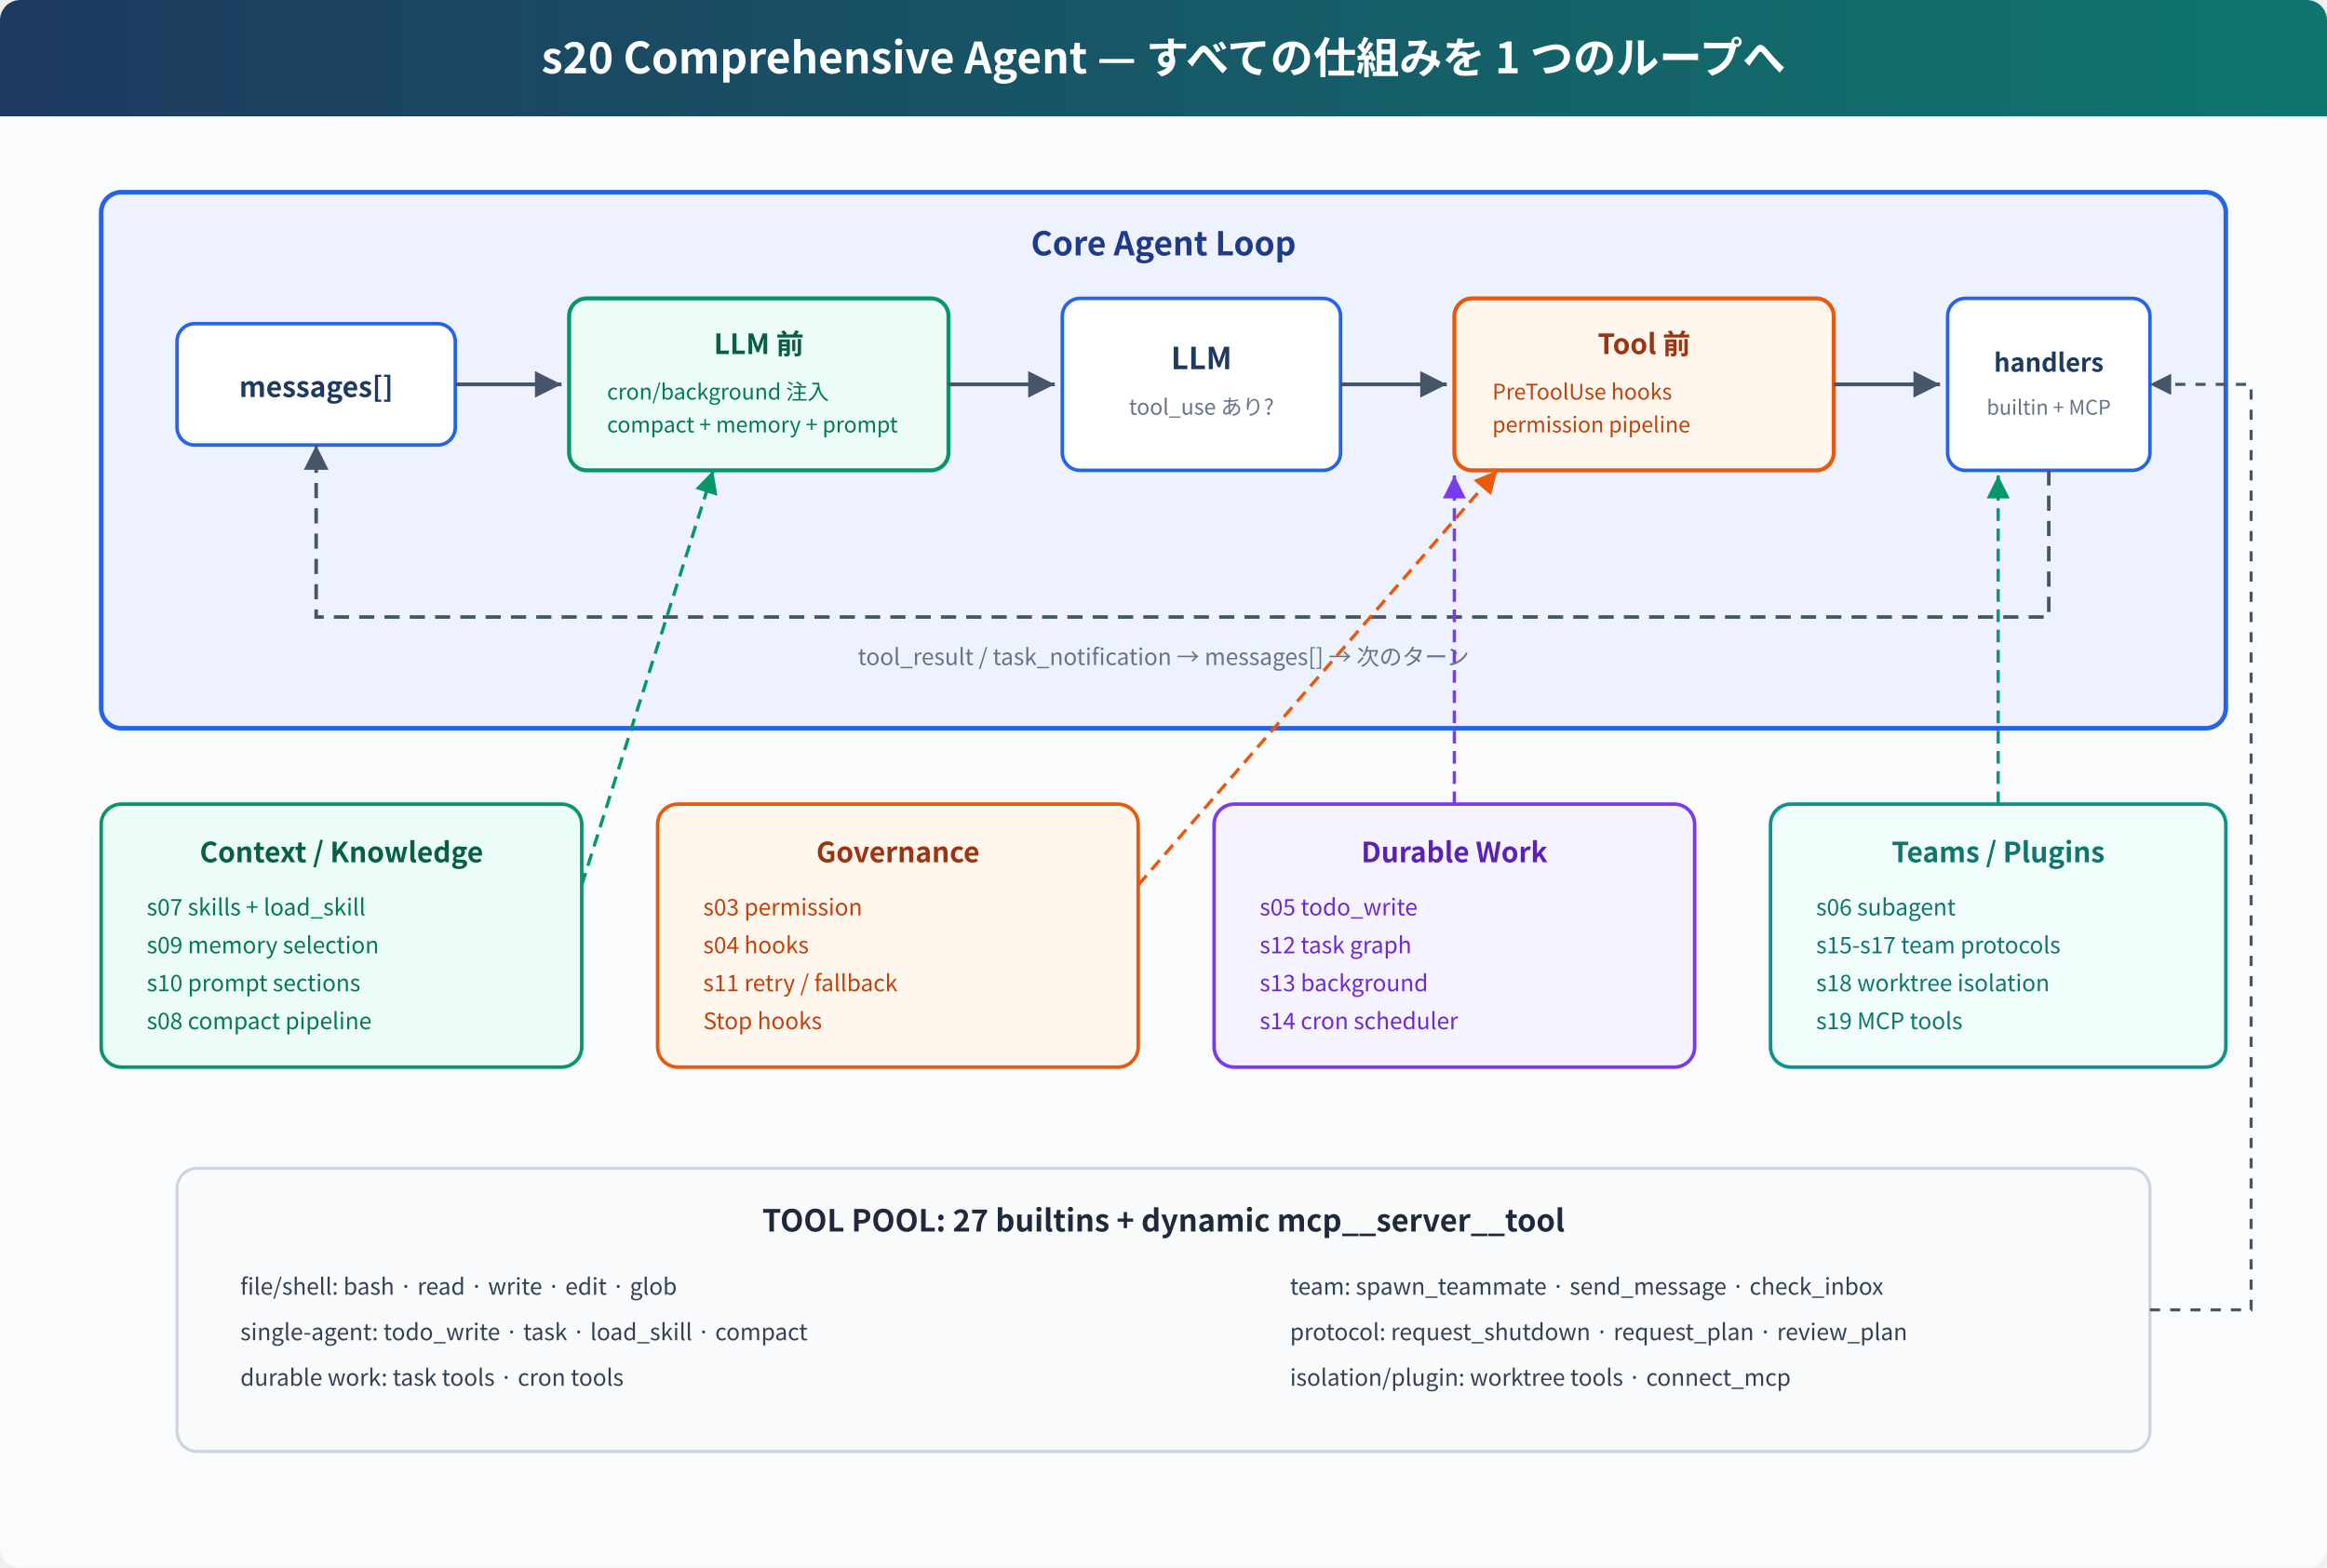
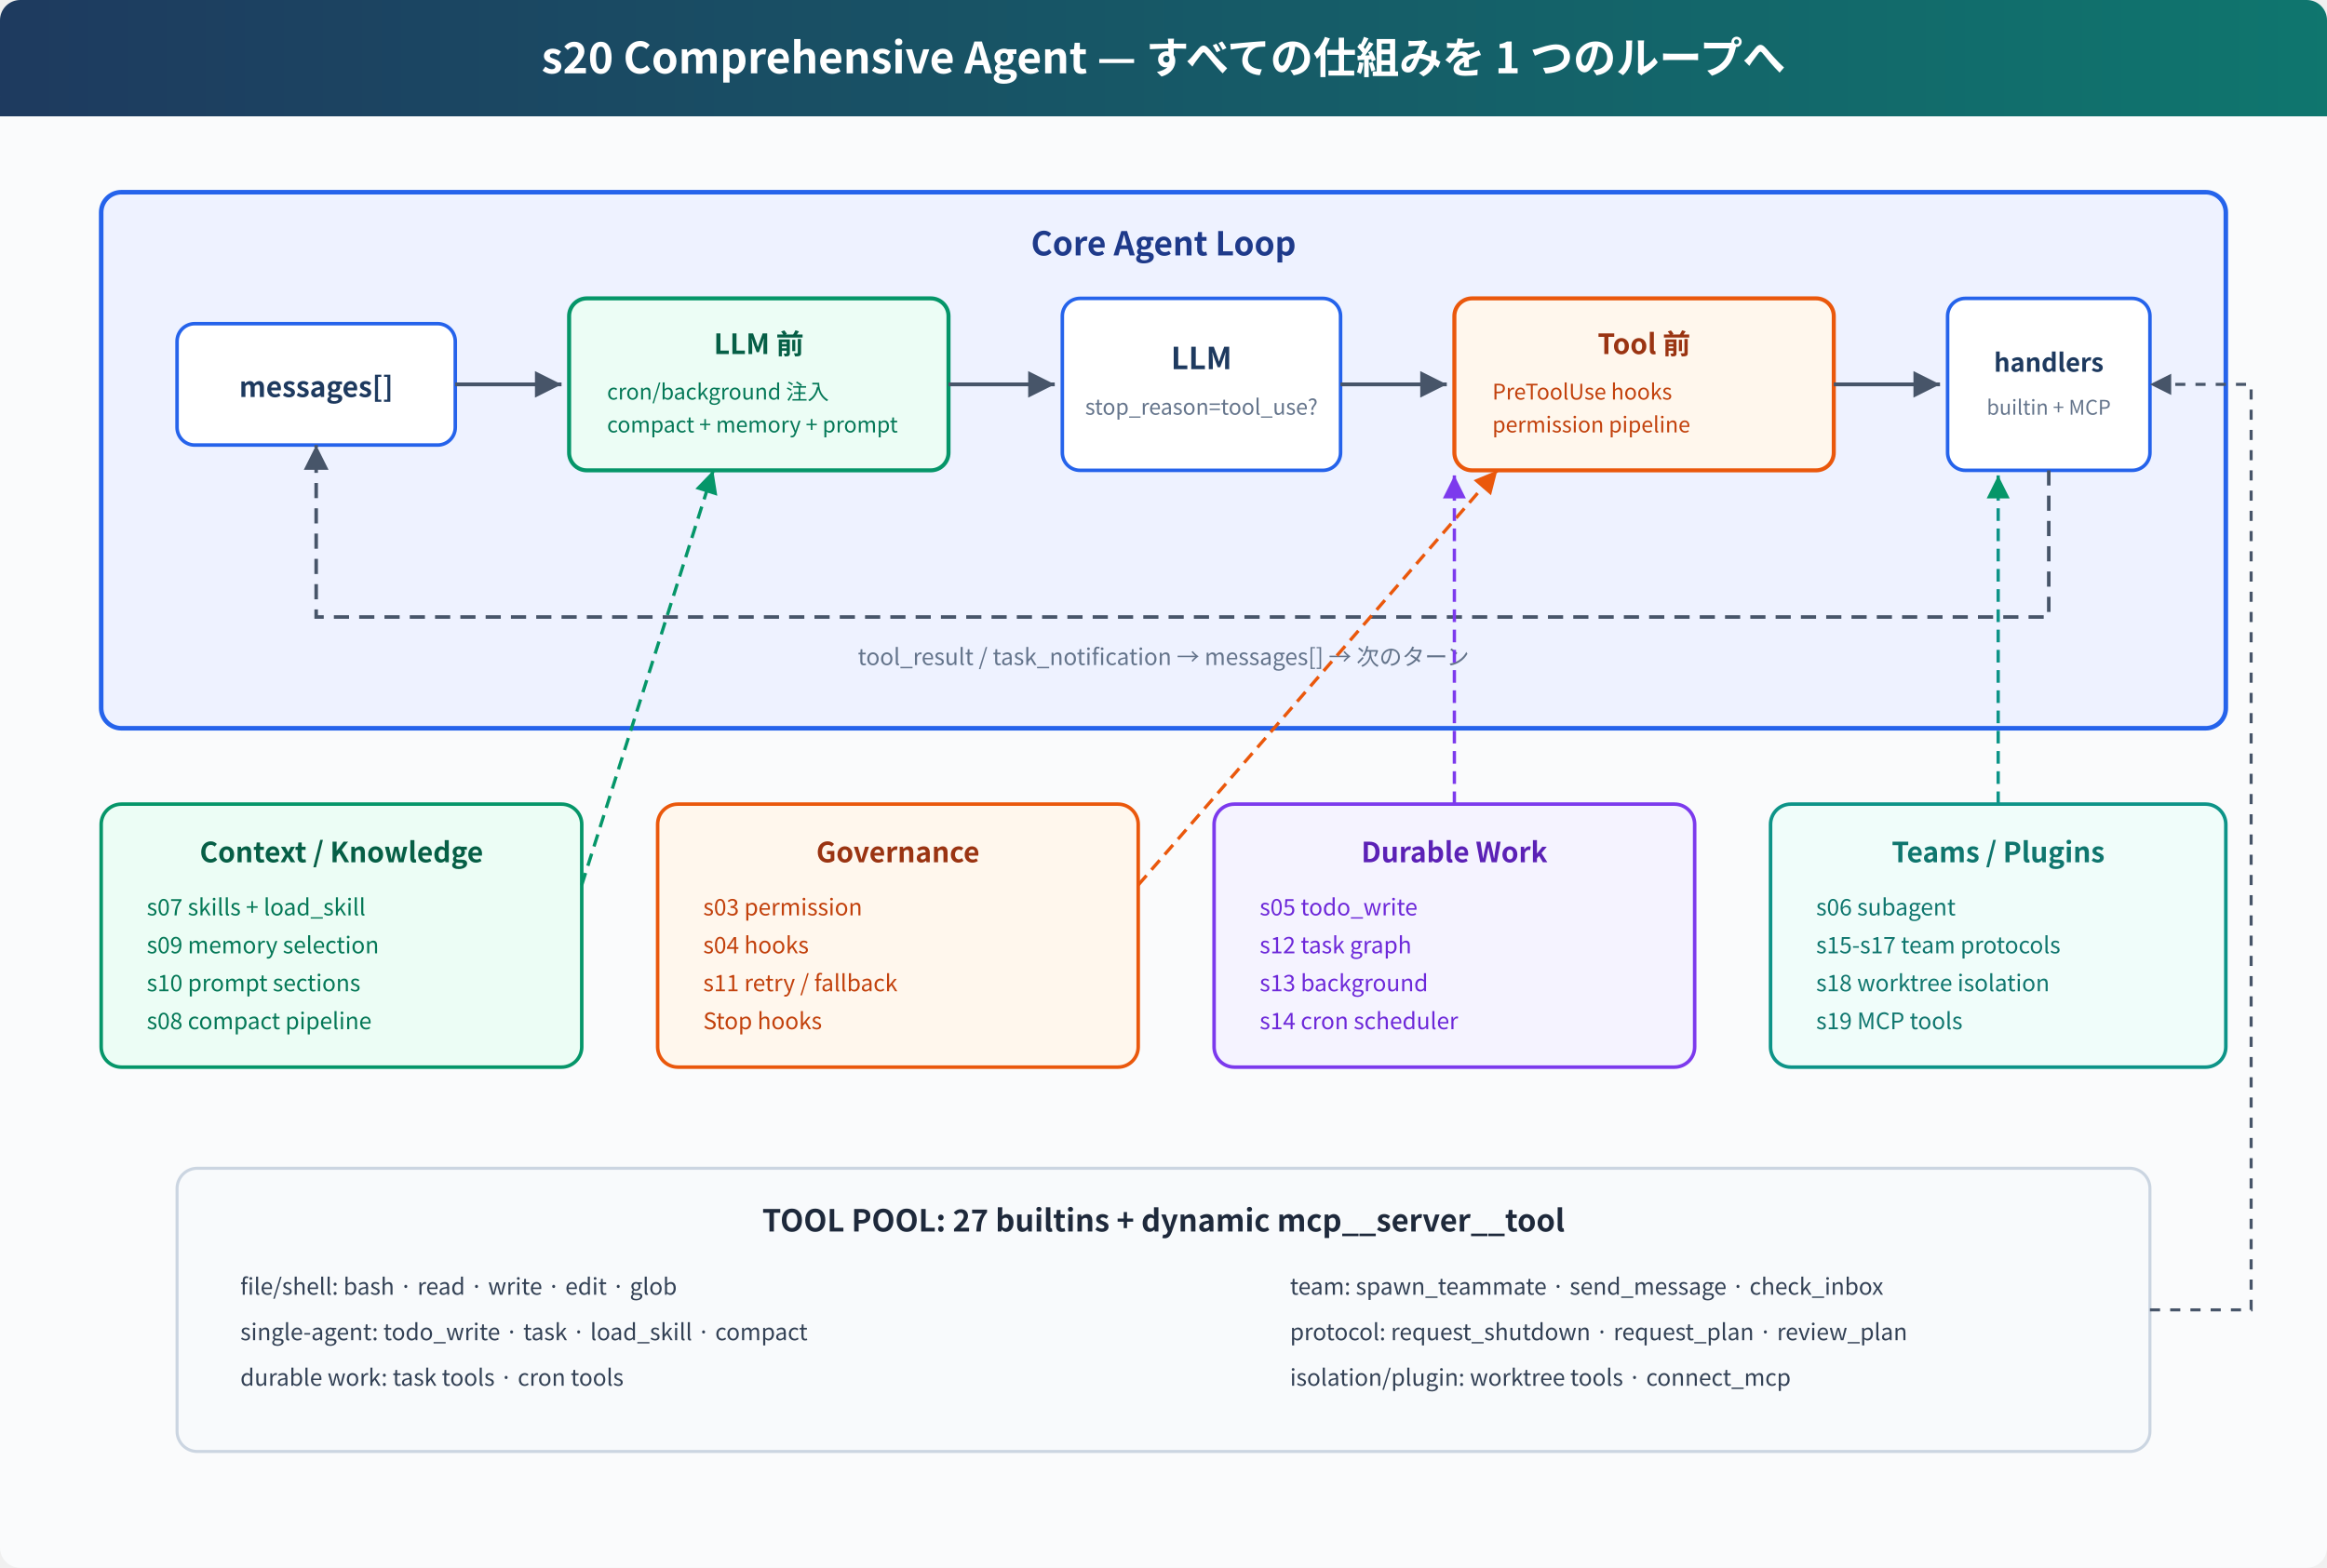
<svg xmlns="http://www.w3.org/2000/svg" viewBox="0 0 920 620" font-family="'Noto Sans CJK JP', 'Noto Sans CJK SC', 'Droid Sans Fallback', system-ui, -apple-system, sans-serif">
  <defs>
    <linearGradient id="header" x1="0" y1="0" x2="1" y2="0">
      <stop offset="0%" stop-color="#1e3a5f" />
      <stop offset="100%" stop-color="#0f766e" />
    </linearGradient>
    <marker id="arrow" viewBox="0 0 10 10" refX="10" refY="5" markerWidth="7" markerHeight="7" orient="auto-start-reverse">
      <path d="M 0 0 L 10 5 L 0 10 z" fill="#475569" />
    </marker>
    <marker id="arrow-green" viewBox="0 0 10 10" refX="10" refY="5" markerWidth="7" markerHeight="7" orient="auto-start-reverse">
      <path d="M 0 0 L 10 5 L 0 10 z" fill="#059669" />
    </marker>
    <marker id="arrow-purple" viewBox="0 0 10 10" refX="10" refY="5" markerWidth="7" markerHeight="7" orient="auto-start-reverse">
      <path d="M 0 0 L 10 5 L 0 10 z" fill="#7c3aed" />
    </marker>
    <marker id="arrow-orange" viewBox="0 0 10 10" refX="10" refY="5" markerWidth="7" markerHeight="7" orient="auto-start-reverse">
      <path d="M 0 0 L 10 5 L 0 10 z" fill="#ea580c" />
    </marker>
  </defs>
  <rect width="920" height="620" rx="8" fill="#fafbfc" />
  <rect x="0" y="0" width="920" height="46" rx="8" fill="url(#header)" />
  <rect x="0" y="38" width="920" height="8" fill="url(#header)" />
  <text x="460" y="29" text-anchor="middle" fill="#fff" font-size="17" font-weight="700">s20 Comprehensive Agent — すべての仕組みを 1 つのループへ</text>
  <rect x="40" y="76" width="840" height="212" rx="8" fill="#eef2ff" stroke="#2563eb" stroke-width="1.8" />
  <text x="460" y="101" text-anchor="middle" fill="#1e3a8a" font-size="13" font-weight="700">Core Agent Loop</text>
  <rect x="70" y="128" width="110" height="48" rx="7" fill="#fff" stroke="#2563eb" stroke-width="1.4" />
  <text x="125" y="157" text-anchor="middle" fill="#1e3a5f" font-size="11" font-weight="700">messages[]</text>
  <line x1="180" y1="152" x2="222" y2="152" stroke="#475569" stroke-width="1.5" marker-end="url(#arrow)" />
  <rect x="225" y="118" width="150" height="68" rx="7" fill="#ecfdf5" stroke="#059669" stroke-width="1.6" />
  <text x="300" y="140" text-anchor="middle" fill="#065f46" font-size="11" font-weight="700">LLM 前</text>
  <text x="240" y="158" fill="#047857" font-size="8.5">cron/background 注入</text>
  <text x="240" y="171" fill="#047857" font-size="8.5">compact + memory + prompt</text>
  <line x1="375" y1="152" x2="417" y2="152" stroke="#475569" stroke-width="1.5" marker-end="url(#arrow)" />
  <rect x="420" y="118" width="110" height="68" rx="7" fill="#fff" stroke="#2563eb" stroke-width="1.4" />
  <text x="475" y="146" text-anchor="middle" fill="#1e3a5f" font-size="12" font-weight="700">LLM</text>
-   <text x="475" y="164" text-anchor="middle" fill="#64748b" font-size="8.5">tool_use あり?</text>
+   <text x="475" y="164" text-anchor="middle" fill="#64748b" font-size="8.5">stop_reason=tool_use?</text>
  <line x1="530" y1="152" x2="572" y2="152" stroke="#475569" stroke-width="1.5" marker-end="url(#arrow)" />
  <rect x="575" y="118" width="150" height="68" rx="7" fill="#fff7ed" stroke="#ea580c" stroke-width="1.6" />
  <text x="650" y="140" text-anchor="middle" fill="#9a3412" font-size="11" font-weight="700">Tool 前</text>
  <text x="590" y="158" fill="#c2410c" font-size="8.5">PreToolUse hooks</text>
  <text x="590" y="171" fill="#c2410c" font-size="8.5">permission pipeline</text>
  <line x1="725" y1="152" x2="767" y2="152" stroke="#475569" stroke-width="1.5" marker-end="url(#arrow)" />
  <rect x="770" y="118" width="80" height="68" rx="7" fill="#fff" stroke="#2563eb" stroke-width="1.4" />
  <text x="810" y="147" text-anchor="middle" fill="#1e3a5f" font-size="10" font-weight="700">handlers</text>
  <text x="810" y="164" text-anchor="middle" fill="#64748b" font-size="8">builtin + MCP</text>
  <path d="M 810 186 L 810 244 L 125 244 L 125 176" fill="none" stroke="#475569" stroke-width="1.4" stroke-dasharray="6,4" marker-end="url(#arrow)" />
  <text x="460" y="263" text-anchor="middle" fill="#64748b" font-size="9">tool_result / task_notification → messages[] → 次のターン</text>
  <rect x="40" y="318" width="190" height="104" rx="8" fill="#ecfdf5" stroke="#059669" stroke-width="1.4" />
  <text x="135" y="341" text-anchor="middle" fill="#065f46" font-size="11" font-weight="700">Context / Knowledge</text>
  <text x="58" y="362" fill="#047857" font-size="9">s07 skills + load_skill</text>
  <text x="58" y="377" fill="#047857" font-size="9">s09 memory selection</text>
  <text x="58" y="392" fill="#047857" font-size="9">s10 prompt sections</text>
  <text x="58" y="407" fill="#047857" font-size="9">s08 compact pipeline</text>
  <path d="M 230 350 L 282 186" fill="none" stroke="#059669" stroke-width="1.3" marker-end="url(#arrow-green)" stroke-dasharray="5,3" />
  <rect x="260" y="318" width="190" height="104" rx="8" fill="#fff7ed" stroke="#ea580c" stroke-width="1.4" />
  <text x="355" y="341" text-anchor="middle" fill="#9a3412" font-size="11" font-weight="700">Governance</text>
  <text x="278" y="362" fill="#c2410c" font-size="9">s03 permission</text>
  <text x="278" y="377" fill="#c2410c" font-size="9">s04 hooks</text>
  <text x="278" y="392" fill="#c2410c" font-size="9">s11 retry / fallback</text>
  <text x="278" y="407" fill="#c2410c" font-size="9">Stop hooks</text>
  <path d="M 450 350 L 592 186" fill="none" stroke="#ea580c" stroke-width="1.3" marker-end="url(#arrow-orange)" stroke-dasharray="5,3" />
  <rect x="480" y="318" width="190" height="104" rx="8" fill="#f5f3ff" stroke="#7c3aed" stroke-width="1.4" />
  <text x="575" y="341" text-anchor="middle" fill="#5b21b6" font-size="11" font-weight="700">Durable Work</text>
  <text x="498" y="362" fill="#6d28d9" font-size="9">s05 todo_write</text>
  <text x="498" y="377" fill="#6d28d9" font-size="9">s12 task graph</text>
  <text x="498" y="392" fill="#6d28d9" font-size="9">s13 background</text>
  <text x="498" y="407" fill="#6d28d9" font-size="9">s14 cron scheduler</text>
  <path d="M 575 318 L 575 188" fill="none" stroke="#7c3aed" stroke-width="1.3" marker-end="url(#arrow-purple)" stroke-dasharray="5,3" />
  <rect x="700" y="318" width="180" height="104" rx="8" fill="#f0fdfa" stroke="#0d9488" stroke-width="1.4" />
  <text x="790" y="341" text-anchor="middle" fill="#0f766e" font-size="11" font-weight="700">Teams / Plugins</text>
  <text x="718" y="362" fill="#0f766e" font-size="9">s06 subagent</text>
  <text x="718" y="377" fill="#0f766e" font-size="9">s15-s17 team protocols</text>
  <text x="718" y="392" fill="#0f766e" font-size="9">s18 worktree isolation</text>
  <text x="718" y="407" fill="#0f766e" font-size="9">s19 MCP tools</text>
  <path d="M 790 318 L 790 188" fill="none" stroke="#0d9488" stroke-width="1.3" marker-end="url(#arrow-green)" stroke-dasharray="5,3" />
  <rect x="70" y="462" width="780" height="112" rx="8" fill="#f8fafc" stroke="#cbd5e1" stroke-width="1.2" />
  <text x="460" y="487" text-anchor="middle" fill="#1e293b" font-size="12" font-weight="700">TOOL POOL: 27 builtins + dynamic mcp__server__tool</text>
  <text x="95" y="512" fill="#334155" font-size="9">file/shell: bash · read · write · edit · glob</text>
  <text x="95" y="530" fill="#334155" font-size="9">single-agent: todo_write · task · load_skill · compact</text>
  <text x="95" y="548" fill="#334155" font-size="9">durable work: task tools · cron tools</text>
  <text x="510" y="512" fill="#334155" font-size="9">team: spawn_teammate · send_message · check_inbox</text>
  <text x="510" y="530" fill="#334155" font-size="9">protocol: request_shutdown · request_plan · review_plan</text>
  <text x="510" y="548" fill="#334155" font-size="9">isolation/plugin: worktree tools · connect_mcp</text>
  <path d="M 850 518 L 890 518 L 890 152 L 850 152" fill="none" stroke="#475569" stroke-width="1.2" marker-end="url(#arrow)" stroke-dasharray="4,4" />
</svg>
